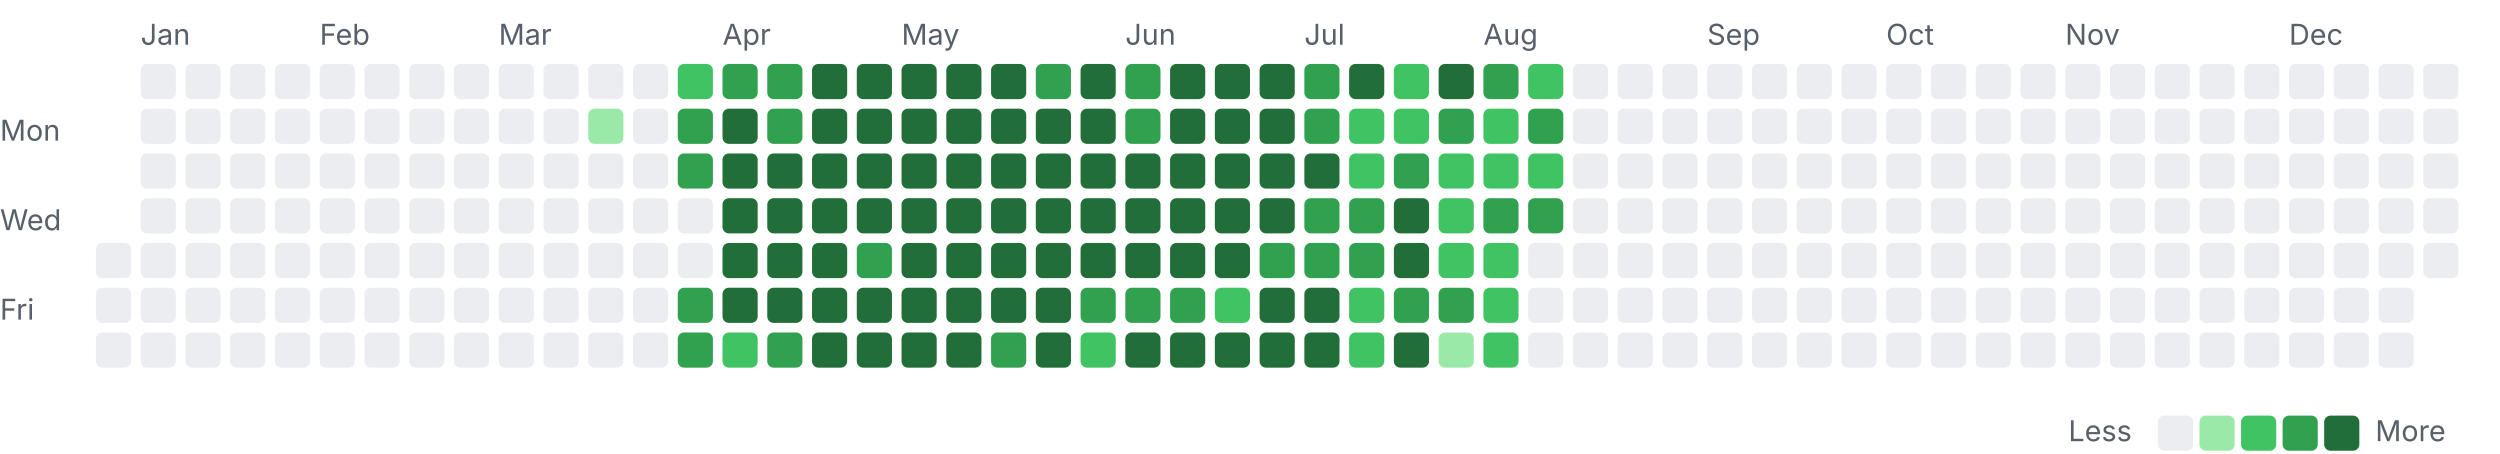
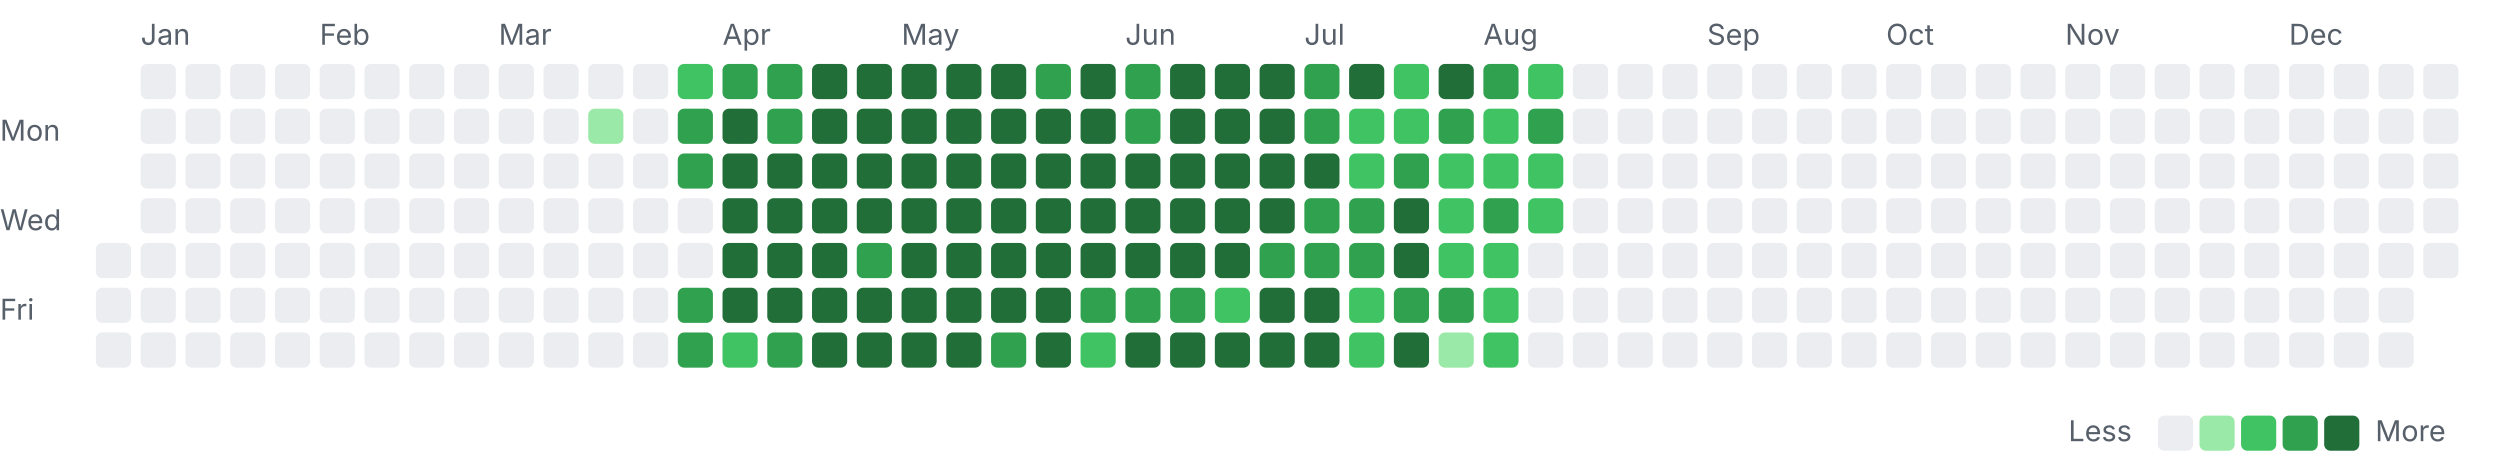
<svg xmlns="http://www.w3.org/2000/svg" width="782" height="142" viewBox="0 0 782 142">
  <style>.l0{fill:#ebedf0}.l1{fill:#9be9a8}.l2{fill:#40c463}.l3{fill:#30a14e}.l4{fill:#216e39} .lbl{fill:#57606a;font:9px -apple-system,Segoe UI,sans-serif}@media(prefers-color-scheme:dark){.l0{fill:#161b22}.l1{fill:#0e4429}.l2{fill:#006d32}.l3{fill:#26a641}.l4{fill:#39d353} .lbl{fill:#8b949e}}</style>
  <text class="lbl" x="44" y="14">Jan</text>
  <text class="lbl" x="100" y="14">Feb</text>
  <text class="lbl" x="156" y="14">Mar</text>
  <text class="lbl" x="226" y="14">Apr</text>
  <text class="lbl" x="282" y="14">May</text>
  <text class="lbl" x="352" y="14">Jun</text>
  <text class="lbl" x="408" y="14">Jul</text>
  <text class="lbl" x="464" y="14">Aug</text>
  <text class="lbl" x="534" y="14">Sep</text>
  <text class="lbl" x="590" y="14">Oct</text>
  <text class="lbl" x="646" y="14">Nov</text>
  <text class="lbl" x="716" y="14">Dec</text>
  <text class="lbl" x="0" y="44">Mon</text>
  <text class="lbl" x="0" y="72">Wed</text>
  <text class="lbl" x="0" y="100">Fri</text>
  <rect class="l0" x="30" y="76" width="11" height="11" rx="2" />
  <rect class="l0" x="30" y="90" width="11" height="11" rx="2" />
  <rect class="l0" x="30" y="104" width="11" height="11" rx="2" />
  <rect class="l0" x="44" y="20" width="11" height="11" rx="2" />
  <rect class="l0" x="44" y="34" width="11" height="11" rx="2" />
  <rect class="l0" x="44" y="48" width="11" height="11" rx="2" />
  <rect class="l0" x="44" y="62" width="11" height="11" rx="2" />
  <rect class="l0" x="44" y="76" width="11" height="11" rx="2" />
  <rect class="l0" x="44" y="90" width="11" height="11" rx="2" />
  <rect class="l0" x="44" y="104" width="11" height="11" rx="2" />
  <rect class="l0" x="58" y="20" width="11" height="11" rx="2" />
  <rect class="l0" x="58" y="34" width="11" height="11" rx="2" />
  <rect class="l0" x="58" y="48" width="11" height="11" rx="2" />
  <rect class="l0" x="58" y="62" width="11" height="11" rx="2" />
  <rect class="l0" x="58" y="76" width="11" height="11" rx="2" />
  <rect class="l0" x="58" y="90" width="11" height="11" rx="2" />
  <rect class="l0" x="58" y="104" width="11" height="11" rx="2" />
  <rect class="l0" x="72" y="20" width="11" height="11" rx="2" />
  <rect class="l0" x="72" y="34" width="11" height="11" rx="2" />
  <rect class="l0" x="72" y="48" width="11" height="11" rx="2" />
  <rect class="l0" x="72" y="62" width="11" height="11" rx="2" />
  <rect class="l0" x="72" y="76" width="11" height="11" rx="2" />
  <rect class="l0" x="72" y="90" width="11" height="11" rx="2" />
  <rect class="l0" x="72" y="104" width="11" height="11" rx="2" />
  <rect class="l0" x="86" y="20" width="11" height="11" rx="2" />
  <rect class="l0" x="86" y="34" width="11" height="11" rx="2" />
  <rect class="l0" x="86" y="48" width="11" height="11" rx="2" />
  <rect class="l0" x="86" y="62" width="11" height="11" rx="2" />
  <rect class="l0" x="86" y="76" width="11" height="11" rx="2" />
  <rect class="l0" x="86" y="90" width="11" height="11" rx="2" />
  <rect class="l0" x="86" y="104" width="11" height="11" rx="2" />
  <rect class="l0" x="100" y="20" width="11" height="11" rx="2" />
  <rect class="l0" x="100" y="34" width="11" height="11" rx="2" />
  <rect class="l0" x="100" y="48" width="11" height="11" rx="2" />
  <rect class="l0" x="100" y="62" width="11" height="11" rx="2" />
  <rect class="l0" x="100" y="76" width="11" height="11" rx="2" />
  <rect class="l0" x="100" y="90" width="11" height="11" rx="2" />
  <rect class="l0" x="100" y="104" width="11" height="11" rx="2" />
  <rect class="l0" x="114" y="20" width="11" height="11" rx="2" />
  <rect class="l0" x="114" y="34" width="11" height="11" rx="2" />
  <rect class="l0" x="114" y="48" width="11" height="11" rx="2" />
  <rect class="l0" x="114" y="62" width="11" height="11" rx="2" />
  <rect class="l0" x="114" y="76" width="11" height="11" rx="2" />
  <rect class="l0" x="114" y="90" width="11" height="11" rx="2" />
  <rect class="l0" x="114" y="104" width="11" height="11" rx="2" />
  <rect class="l0" x="128" y="20" width="11" height="11" rx="2" />
  <rect class="l0" x="128" y="34" width="11" height="11" rx="2" />
  <rect class="l0" x="128" y="48" width="11" height="11" rx="2" />
  <rect class="l0" x="128" y="62" width="11" height="11" rx="2" />
  <rect class="l0" x="128" y="76" width="11" height="11" rx="2" />
  <rect class="l0" x="128" y="90" width="11" height="11" rx="2" />
  <rect class="l0" x="128" y="104" width="11" height="11" rx="2" />
  <rect class="l0" x="142" y="20" width="11" height="11" rx="2" />
  <rect class="l0" x="142" y="34" width="11" height="11" rx="2" />
  <rect class="l0" x="142" y="48" width="11" height="11" rx="2" />
  <rect class="l0" x="142" y="62" width="11" height="11" rx="2" />
  <rect class="l0" x="142" y="76" width="11" height="11" rx="2" />
  <rect class="l0" x="142" y="90" width="11" height="11" rx="2" />
  <rect class="l0" x="142" y="104" width="11" height="11" rx="2" />
  <rect class="l0" x="156" y="20" width="11" height="11" rx="2" />
  <rect class="l0" x="156" y="34" width="11" height="11" rx="2" />
  <rect class="l0" x="156" y="48" width="11" height="11" rx="2" />
  <rect class="l0" x="156" y="62" width="11" height="11" rx="2" />
  <rect class="l0" x="156" y="76" width="11" height="11" rx="2" />
  <rect class="l0" x="156" y="90" width="11" height="11" rx="2" />
  <rect class="l0" x="156" y="104" width="11" height="11" rx="2" />
  <rect class="l0" x="170" y="20" width="11" height="11" rx="2" />
  <rect class="l0" x="170" y="34" width="11" height="11" rx="2" />
  <rect class="l0" x="170" y="48" width="11" height="11" rx="2" />
  <rect class="l0" x="170" y="62" width="11" height="11" rx="2" />
  <rect class="l0" x="170" y="76" width="11" height="11" rx="2" />
  <rect class="l0" x="170" y="90" width="11" height="11" rx="2" />
  <rect class="l0" x="170" y="104" width="11" height="11" rx="2" />
  <rect class="l0" x="184" y="20" width="11" height="11" rx="2" />
  <rect class="l1" x="184" y="34" width="11" height="11" rx="2" />
  <rect class="l0" x="184" y="48" width="11" height="11" rx="2" />
  <rect class="l0" x="184" y="62" width="11" height="11" rx="2" />
  <rect class="l0" x="184" y="76" width="11" height="11" rx="2" />
  <rect class="l0" x="184" y="90" width="11" height="11" rx="2" />
  <rect class="l0" x="184" y="104" width="11" height="11" rx="2" />
  <rect class="l0" x="198" y="20" width="11" height="11" rx="2" />
  <rect class="l0" x="198" y="34" width="11" height="11" rx="2" />
  <rect class="l0" x="198" y="48" width="11" height="11" rx="2" />
  <rect class="l0" x="198" y="62" width="11" height="11" rx="2" />
  <rect class="l0" x="198" y="76" width="11" height="11" rx="2" />
  <rect class="l0" x="198" y="90" width="11" height="11" rx="2" />
  <rect class="l0" x="198" y="104" width="11" height="11" rx="2" />
  <rect class="l2" x="212" y="20" width="11" height="11" rx="2" />
  <rect class="l3" x="212" y="34" width="11" height="11" rx="2" />
  <rect class="l3" x="212" y="48" width="11" height="11" rx="2" />
  <rect class="l0" x="212" y="62" width="11" height="11" rx="2" />
  <rect class="l0" x="212" y="76" width="11" height="11" rx="2" />
  <rect class="l3" x="212" y="90" width="11" height="11" rx="2" />
  <rect class="l3" x="212" y="104" width="11" height="11" rx="2" />
  <rect class="l3" x="226" y="20" width="11" height="11" rx="2" />
  <rect class="l4" x="226" y="34" width="11" height="11" rx="2" />
  <rect class="l4" x="226" y="48" width="11" height="11" rx="2" />
  <rect class="l4" x="226" y="62" width="11" height="11" rx="2" />
  <rect class="l4" x="226" y="76" width="11" height="11" rx="2" />
  <rect class="l4" x="226" y="90" width="11" height="11" rx="2" />
  <rect class="l2" x="226" y="104" width="11" height="11" rx="2" />
  <rect class="l3" x="240" y="20" width="11" height="11" rx="2" />
  <rect class="l3" x="240" y="34" width="11" height="11" rx="2" />
  <rect class="l4" x="240" y="48" width="11" height="11" rx="2" />
  <rect class="l4" x="240" y="62" width="11" height="11" rx="2" />
  <rect class="l4" x="240" y="76" width="11" height="11" rx="2" />
  <rect class="l4" x="240" y="90" width="11" height="11" rx="2" />
  <rect class="l3" x="240" y="104" width="11" height="11" rx="2" />
  <rect class="l4" x="254" y="20" width="11" height="11" rx="2" />
  <rect class="l4" x="254" y="34" width="11" height="11" rx="2" />
  <rect class="l4" x="254" y="48" width="11" height="11" rx="2" />
  <rect class="l4" x="254" y="62" width="11" height="11" rx="2" />
  <rect class="l4" x="254" y="76" width="11" height="11" rx="2" />
  <rect class="l4" x="254" y="90" width="11" height="11" rx="2" />
  <rect class="l4" x="254" y="104" width="11" height="11" rx="2" />
  <rect class="l4" x="268" y="20" width="11" height="11" rx="2" />
  <rect class="l4" x="268" y="34" width="11" height="11" rx="2" />
  <rect class="l4" x="268" y="48" width="11" height="11" rx="2" />
  <rect class="l4" x="268" y="62" width="11" height="11" rx="2" />
  <rect class="l3" x="268" y="76" width="11" height="11" rx="2" />
  <rect class="l4" x="268" y="90" width="11" height="11" rx="2" />
  <rect class="l4" x="268" y="104" width="11" height="11" rx="2" />
  <rect class="l4" x="282" y="20" width="11" height="11" rx="2" />
  <rect class="l4" x="282" y="34" width="11" height="11" rx="2" />
  <rect class="l4" x="282" y="48" width="11" height="11" rx="2" />
  <rect class="l4" x="282" y="62" width="11" height="11" rx="2" />
  <rect class="l4" x="282" y="76" width="11" height="11" rx="2" />
  <rect class="l4" x="282" y="90" width="11" height="11" rx="2" />
  <rect class="l4" x="282" y="104" width="11" height="11" rx="2" />
  <rect class="l4" x="296" y="20" width="11" height="11" rx="2" />
  <rect class="l4" x="296" y="34" width="11" height="11" rx="2" />
  <rect class="l4" x="296" y="48" width="11" height="11" rx="2" />
  <rect class="l4" x="296" y="62" width="11" height="11" rx="2" />
  <rect class="l4" x="296" y="76" width="11" height="11" rx="2" />
  <rect class="l4" x="296" y="90" width="11" height="11" rx="2" />
  <rect class="l4" x="296" y="104" width="11" height="11" rx="2" />
  <rect class="l4" x="310" y="20" width="11" height="11" rx="2" />
  <rect class="l4" x="310" y="34" width="11" height="11" rx="2" />
  <rect class="l4" x="310" y="48" width="11" height="11" rx="2" />
  <rect class="l4" x="310" y="62" width="11" height="11" rx="2" />
  <rect class="l4" x="310" y="76" width="11" height="11" rx="2" />
  <rect class="l4" x="310" y="90" width="11" height="11" rx="2" />
  <rect class="l3" x="310" y="104" width="11" height="11" rx="2" />
  <rect class="l3" x="324" y="20" width="11" height="11" rx="2" />
  <rect class="l4" x="324" y="34" width="11" height="11" rx="2" />
  <rect class="l4" x="324" y="48" width="11" height="11" rx="2" />
  <rect class="l4" x="324" y="62" width="11" height="11" rx="2" />
  <rect class="l4" x="324" y="76" width="11" height="11" rx="2" />
  <rect class="l4" x="324" y="90" width="11" height="11" rx="2" />
  <rect class="l4" x="324" y="104" width="11" height="11" rx="2" />
  <rect class="l4" x="338" y="20" width="11" height="11" rx="2" />
  <rect class="l4" x="338" y="34" width="11" height="11" rx="2" />
  <rect class="l4" x="338" y="48" width="11" height="11" rx="2" />
  <rect class="l4" x="338" y="62" width="11" height="11" rx="2" />
  <rect class="l4" x="338" y="76" width="11" height="11" rx="2" />
  <rect class="l3" x="338" y="90" width="11" height="11" rx="2" />
  <rect class="l2" x="338" y="104" width="11" height="11" rx="2" />
  <rect class="l3" x="352" y="20" width="11" height="11" rx="2" />
  <rect class="l3" x="352" y="34" width="11" height="11" rx="2" />
  <rect class="l4" x="352" y="48" width="11" height="11" rx="2" />
  <rect class="l4" x="352" y="62" width="11" height="11" rx="2" />
  <rect class="l4" x="352" y="76" width="11" height="11" rx="2" />
  <rect class="l3" x="352" y="90" width="11" height="11" rx="2" />
  <rect class="l4" x="352" y="104" width="11" height="11" rx="2" />
  <rect class="l4" x="366" y="20" width="11" height="11" rx="2" />
  <rect class="l4" x="366" y="34" width="11" height="11" rx="2" />
  <rect class="l4" x="366" y="48" width="11" height="11" rx="2" />
  <rect class="l4" x="366" y="62" width="11" height="11" rx="2" />
  <rect class="l4" x="366" y="76" width="11" height="11" rx="2" />
  <rect class="l3" x="366" y="90" width="11" height="11" rx="2" />
  <rect class="l4" x="366" y="104" width="11" height="11" rx="2" />
  <rect class="l4" x="380" y="20" width="11" height="11" rx="2" />
  <rect class="l4" x="380" y="34" width="11" height="11" rx="2" />
  <rect class="l4" x="380" y="48" width="11" height="11" rx="2" />
  <rect class="l4" x="380" y="62" width="11" height="11" rx="2" />
  <rect class="l4" x="380" y="76" width="11" height="11" rx="2" />
  <rect class="l2" x="380" y="90" width="11" height="11" rx="2" />
  <rect class="l4" x="380" y="104" width="11" height="11" rx="2" />
  <rect class="l4" x="394" y="20" width="11" height="11" rx="2" />
  <rect class="l4" x="394" y="34" width="11" height="11" rx="2" />
  <rect class="l4" x="394" y="48" width="11" height="11" rx="2" />
  <rect class="l4" x="394" y="62" width="11" height="11" rx="2" />
  <rect class="l3" x="394" y="76" width="11" height="11" rx="2" />
  <rect class="l4" x="394" y="90" width="11" height="11" rx="2" />
  <rect class="l4" x="394" y="104" width="11" height="11" rx="2" />
  <rect class="l3" x="408" y="20" width="11" height="11" rx="2" />
  <rect class="l3" x="408" y="34" width="11" height="11" rx="2" />
  <rect class="l4" x="408" y="48" width="11" height="11" rx="2" />
  <rect class="l3" x="408" y="62" width="11" height="11" rx="2" />
  <rect class="l3" x="408" y="76" width="11" height="11" rx="2" />
  <rect class="l4" x="408" y="90" width="11" height="11" rx="2" />
  <rect class="l4" x="408" y="104" width="11" height="11" rx="2" />
  <rect class="l4" x="422" y="20" width="11" height="11" rx="2" />
  <rect class="l2" x="422" y="34" width="11" height="11" rx="2" />
  <rect class="l2" x="422" y="48" width="11" height="11" rx="2" />
  <rect class="l3" x="422" y="62" width="11" height="11" rx="2" />
  <rect class="l3" x="422" y="76" width="11" height="11" rx="2" />
  <rect class="l2" x="422" y="90" width="11" height="11" rx="2" />
  <rect class="l2" x="422" y="104" width="11" height="11" rx="2" />
  <rect class="l2" x="436" y="20" width="11" height="11" rx="2" />
  <rect class="l2" x="436" y="34" width="11" height="11" rx="2" />
  <rect class="l3" x="436" y="48" width="11" height="11" rx="2" />
  <rect class="l4" x="436" y="62" width="11" height="11" rx="2" />
  <rect class="l4" x="436" y="76" width="11" height="11" rx="2" />
  <rect class="l3" x="436" y="90" width="11" height="11" rx="2" />
  <rect class="l4" x="436" y="104" width="11" height="11" rx="2" />
  <rect class="l4" x="450" y="20" width="11" height="11" rx="2" />
  <rect class="l3" x="450" y="34" width="11" height="11" rx="2" />
  <rect class="l2" x="450" y="48" width="11" height="11" rx="2" />
  <rect class="l2" x="450" y="62" width="11" height="11" rx="2" />
  <rect class="l2" x="450" y="76" width="11" height="11" rx="2" />
  <rect class="l3" x="450" y="90" width="11" height="11" rx="2" />
  <rect class="l1" x="450" y="104" width="11" height="11" rx="2" />
  <rect class="l3" x="464" y="20" width="11" height="11" rx="2" />
  <rect class="l2" x="464" y="34" width="11" height="11" rx="2" />
  <rect class="l2" x="464" y="48" width="11" height="11" rx="2" />
  <rect class="l3" x="464" y="62" width="11" height="11" rx="2" />
  <rect class="l2" x="464" y="76" width="11" height="11" rx="2" />
  <rect class="l2" x="464" y="90" width="11" height="11" rx="2" />
  <rect class="l2" x="464" y="104" width="11" height="11" rx="2" />
  <rect class="l2" x="478" y="20" width="11" height="11" rx="2" />
  <rect class="l3" x="478" y="34" width="11" height="11" rx="2" />
  <rect class="l2" x="478" y="48" width="11" height="11" rx="2" />
-   <rect class="l3" x="478" y="62" width="11" height="11" rx="2" />
+   <rect class="l2" x="478" y="62" width="11" height="11" rx="2" />
  <rect class="l0" x="478" y="76" width="11" height="11" rx="2" />
  <rect class="l0" x="478" y="90" width="11" height="11" rx="2" />
  <rect class="l0" x="478" y="104" width="11" height="11" rx="2" />
  <rect class="l0" x="492" y="20" width="11" height="11" rx="2" />
  <rect class="l0" x="492" y="34" width="11" height="11" rx="2" />
  <rect class="l0" x="492" y="48" width="11" height="11" rx="2" />
  <rect class="l0" x="492" y="62" width="11" height="11" rx="2" />
  <rect class="l0" x="492" y="76" width="11" height="11" rx="2" />
  <rect class="l0" x="492" y="90" width="11" height="11" rx="2" />
  <rect class="l0" x="492" y="104" width="11" height="11" rx="2" />
  <rect class="l0" x="506" y="20" width="11" height="11" rx="2" />
  <rect class="l0" x="506" y="34" width="11" height="11" rx="2" />
  <rect class="l0" x="506" y="48" width="11" height="11" rx="2" />
  <rect class="l0" x="506" y="62" width="11" height="11" rx="2" />
  <rect class="l0" x="506" y="76" width="11" height="11" rx="2" />
  <rect class="l0" x="506" y="90" width="11" height="11" rx="2" />
  <rect class="l0" x="506" y="104" width="11" height="11" rx="2" />
  <rect class="l0" x="520" y="20" width="11" height="11" rx="2" />
  <rect class="l0" x="520" y="34" width="11" height="11" rx="2" />
  <rect class="l0" x="520" y="48" width="11" height="11" rx="2" />
  <rect class="l0" x="520" y="62" width="11" height="11" rx="2" />
  <rect class="l0" x="520" y="76" width="11" height="11" rx="2" />
  <rect class="l0" x="520" y="90" width="11" height="11" rx="2" />
  <rect class="l0" x="520" y="104" width="11" height="11" rx="2" />
  <rect class="l0" x="534" y="20" width="11" height="11" rx="2" />
  <rect class="l0" x="534" y="34" width="11" height="11" rx="2" />
  <rect class="l0" x="534" y="48" width="11" height="11" rx="2" />
  <rect class="l0" x="534" y="62" width="11" height="11" rx="2" />
  <rect class="l0" x="534" y="76" width="11" height="11" rx="2" />
  <rect class="l0" x="534" y="90" width="11" height="11" rx="2" />
  <rect class="l0" x="534" y="104" width="11" height="11" rx="2" />
  <rect class="l0" x="548" y="20" width="11" height="11" rx="2" />
  <rect class="l0" x="548" y="34" width="11" height="11" rx="2" />
  <rect class="l0" x="548" y="48" width="11" height="11" rx="2" />
  <rect class="l0" x="548" y="62" width="11" height="11" rx="2" />
  <rect class="l0" x="548" y="76" width="11" height="11" rx="2" />
  <rect class="l0" x="548" y="90" width="11" height="11" rx="2" />
  <rect class="l0" x="548" y="104" width="11" height="11" rx="2" />
  <rect class="l0" x="562" y="20" width="11" height="11" rx="2" />
  <rect class="l0" x="562" y="34" width="11" height="11" rx="2" />
  <rect class="l0" x="562" y="48" width="11" height="11" rx="2" />
  <rect class="l0" x="562" y="62" width="11" height="11" rx="2" />
  <rect class="l0" x="562" y="76" width="11" height="11" rx="2" />
  <rect class="l0" x="562" y="90" width="11" height="11" rx="2" />
  <rect class="l0" x="562" y="104" width="11" height="11" rx="2" />
  <rect class="l0" x="576" y="20" width="11" height="11" rx="2" />
  <rect class="l0" x="576" y="34" width="11" height="11" rx="2" />
  <rect class="l0" x="576" y="48" width="11" height="11" rx="2" />
  <rect class="l0" x="576" y="62" width="11" height="11" rx="2" />
  <rect class="l0" x="576" y="76" width="11" height="11" rx="2" />
  <rect class="l0" x="576" y="90" width="11" height="11" rx="2" />
  <rect class="l0" x="576" y="104" width="11" height="11" rx="2" />
  <rect class="l0" x="590" y="20" width="11" height="11" rx="2" />
  <rect class="l0" x="590" y="34" width="11" height="11" rx="2" />
  <rect class="l0" x="590" y="48" width="11" height="11" rx="2" />
  <rect class="l0" x="590" y="62" width="11" height="11" rx="2" />
  <rect class="l0" x="590" y="76" width="11" height="11" rx="2" />
  <rect class="l0" x="590" y="90" width="11" height="11" rx="2" />
  <rect class="l0" x="590" y="104" width="11" height="11" rx="2" />
  <rect class="l0" x="604" y="20" width="11" height="11" rx="2" />
  <rect class="l0" x="604" y="34" width="11" height="11" rx="2" />
  <rect class="l0" x="604" y="48" width="11" height="11" rx="2" />
  <rect class="l0" x="604" y="62" width="11" height="11" rx="2" />
  <rect class="l0" x="604" y="76" width="11" height="11" rx="2" />
  <rect class="l0" x="604" y="90" width="11" height="11" rx="2" />
  <rect class="l0" x="604" y="104" width="11" height="11" rx="2" />
  <rect class="l0" x="618" y="20" width="11" height="11" rx="2" />
  <rect class="l0" x="618" y="34" width="11" height="11" rx="2" />
  <rect class="l0" x="618" y="48" width="11" height="11" rx="2" />
  <rect class="l0" x="618" y="62" width="11" height="11" rx="2" />
  <rect class="l0" x="618" y="76" width="11" height="11" rx="2" />
  <rect class="l0" x="618" y="90" width="11" height="11" rx="2" />
  <rect class="l0" x="618" y="104" width="11" height="11" rx="2" />
  <rect class="l0" x="632" y="20" width="11" height="11" rx="2" />
  <rect class="l0" x="632" y="34" width="11" height="11" rx="2" />
  <rect class="l0" x="632" y="48" width="11" height="11" rx="2" />
  <rect class="l0" x="632" y="62" width="11" height="11" rx="2" />
  <rect class="l0" x="632" y="76" width="11" height="11" rx="2" />
  <rect class="l0" x="632" y="90" width="11" height="11" rx="2" />
  <rect class="l0" x="632" y="104" width="11" height="11" rx="2" />
  <rect class="l0" x="646" y="20" width="11" height="11" rx="2" />
  <rect class="l0" x="646" y="34" width="11" height="11" rx="2" />
  <rect class="l0" x="646" y="48" width="11" height="11" rx="2" />
  <rect class="l0" x="646" y="62" width="11" height="11" rx="2" />
  <rect class="l0" x="646" y="76" width="11" height="11" rx="2" />
  <rect class="l0" x="646" y="90" width="11" height="11" rx="2" />
  <rect class="l0" x="646" y="104" width="11" height="11" rx="2" />
  <rect class="l0" x="660" y="20" width="11" height="11" rx="2" />
  <rect class="l0" x="660" y="34" width="11" height="11" rx="2" />
  <rect class="l0" x="660" y="48" width="11" height="11" rx="2" />
  <rect class="l0" x="660" y="62" width="11" height="11" rx="2" />
  <rect class="l0" x="660" y="76" width="11" height="11" rx="2" />
  <rect class="l0" x="660" y="90" width="11" height="11" rx="2" />
  <rect class="l0" x="660" y="104" width="11" height="11" rx="2" />
  <rect class="l0" x="674" y="20" width="11" height="11" rx="2" />
  <rect class="l0" x="674" y="34" width="11" height="11" rx="2" />
  <rect class="l0" x="674" y="48" width="11" height="11" rx="2" />
  <rect class="l0" x="674" y="62" width="11" height="11" rx="2" />
  <rect class="l0" x="674" y="76" width="11" height="11" rx="2" />
  <rect class="l0" x="674" y="90" width="11" height="11" rx="2" />
  <rect class="l0" x="674" y="104" width="11" height="11" rx="2" />
  <rect class="l0" x="688" y="20" width="11" height="11" rx="2" />
  <rect class="l0" x="688" y="34" width="11" height="11" rx="2" />
  <rect class="l0" x="688" y="48" width="11" height="11" rx="2" />
  <rect class="l0" x="688" y="62" width="11" height="11" rx="2" />
  <rect class="l0" x="688" y="76" width="11" height="11" rx="2" />
  <rect class="l0" x="688" y="90" width="11" height="11" rx="2" />
  <rect class="l0" x="688" y="104" width="11" height="11" rx="2" />
  <rect class="l0" x="702" y="20" width="11" height="11" rx="2" />
  <rect class="l0" x="702" y="34" width="11" height="11" rx="2" />
  <rect class="l0" x="702" y="48" width="11" height="11" rx="2" />
  <rect class="l0" x="702" y="62" width="11" height="11" rx="2" />
  <rect class="l0" x="702" y="76" width="11" height="11" rx="2" />
  <rect class="l0" x="702" y="90" width="11" height="11" rx="2" />
  <rect class="l0" x="702" y="104" width="11" height="11" rx="2" />
  <rect class="l0" x="716" y="20" width="11" height="11" rx="2" />
  <rect class="l0" x="716" y="34" width="11" height="11" rx="2" />
  <rect class="l0" x="716" y="48" width="11" height="11" rx="2" />
  <rect class="l0" x="716" y="62" width="11" height="11" rx="2" />
  <rect class="l0" x="716" y="76" width="11" height="11" rx="2" />
  <rect class="l0" x="716" y="90" width="11" height="11" rx="2" />
  <rect class="l0" x="716" y="104" width="11" height="11" rx="2" />
  <rect class="l0" x="730" y="20" width="11" height="11" rx="2" />
  <rect class="l0" x="730" y="34" width="11" height="11" rx="2" />
  <rect class="l0" x="730" y="48" width="11" height="11" rx="2" />
  <rect class="l0" x="730" y="62" width="11" height="11" rx="2" />
  <rect class="l0" x="730" y="76" width="11" height="11" rx="2" />
  <rect class="l0" x="730" y="90" width="11" height="11" rx="2" />
  <rect class="l0" x="730" y="104" width="11" height="11" rx="2" />
  <rect class="l0" x="744" y="20" width="11" height="11" rx="2" />
  <rect class="l0" x="744" y="34" width="11" height="11" rx="2" />
  <rect class="l0" x="744" y="48" width="11" height="11" rx="2" />
  <rect class="l0" x="744" y="62" width="11" height="11" rx="2" />
  <rect class="l0" x="744" y="76" width="11" height="11" rx="2" />
  <rect class="l0" x="744" y="90" width="11" height="11" rx="2" />
  <rect class="l0" x="744" y="104" width="11" height="11" rx="2" />
  <rect class="l0" x="758" y="20" width="11" height="11" rx="2" />
  <rect class="l0" x="758" y="34" width="11" height="11" rx="2" />
  <rect class="l0" x="758" y="48" width="11" height="11" rx="2" />
  <rect class="l0" x="758" y="62" width="11" height="11" rx="2" />
  <rect class="l0" x="758" y="76" width="11" height="11" rx="2" />
  <text class="lbl" x="647" y="138">Less</text>
  <rect class="l0" x="675" y="130" width="11" height="11" rx="2" />
  <rect class="l1" x="688" y="130" width="11" height="11" rx="2" />
  <rect class="l2" x="701" y="130" width="11" height="11" rx="2" />
  <rect class="l3" x="714" y="130" width="11" height="11" rx="2" />
  <rect class="l4" x="727" y="130" width="11" height="11" rx="2" />
  <text class="lbl" x="743" y="138">More</text>
</svg>
